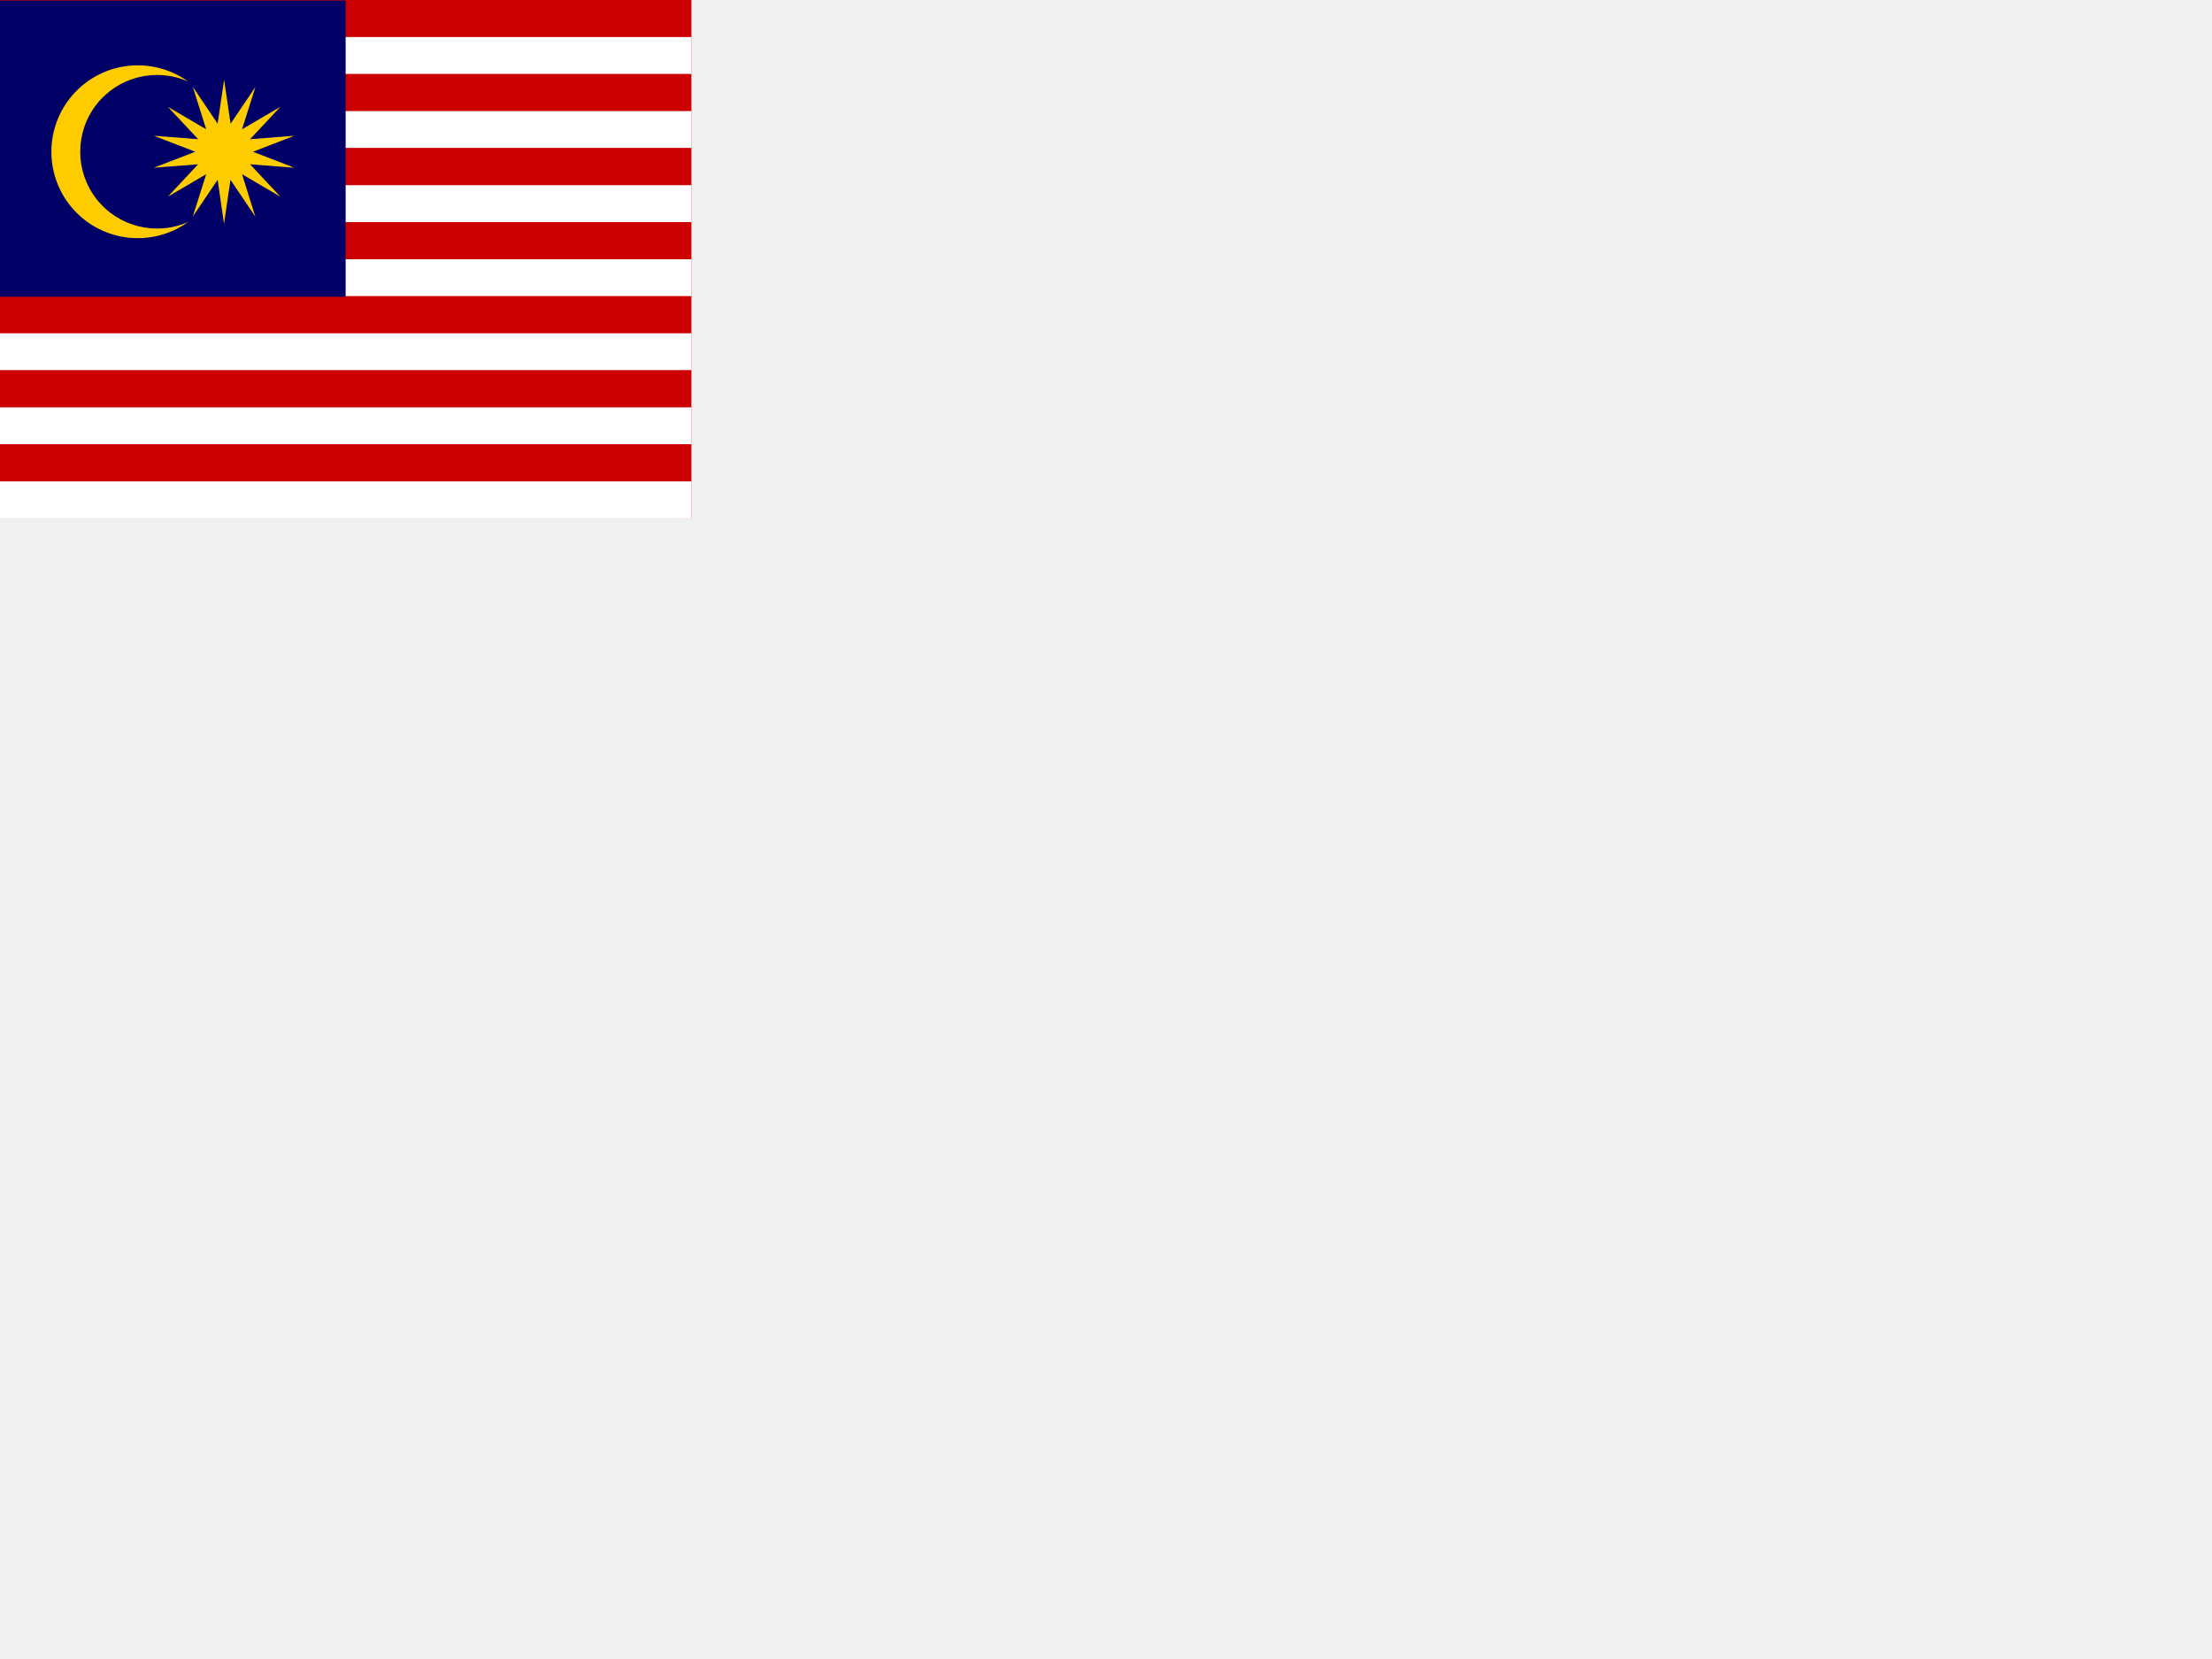
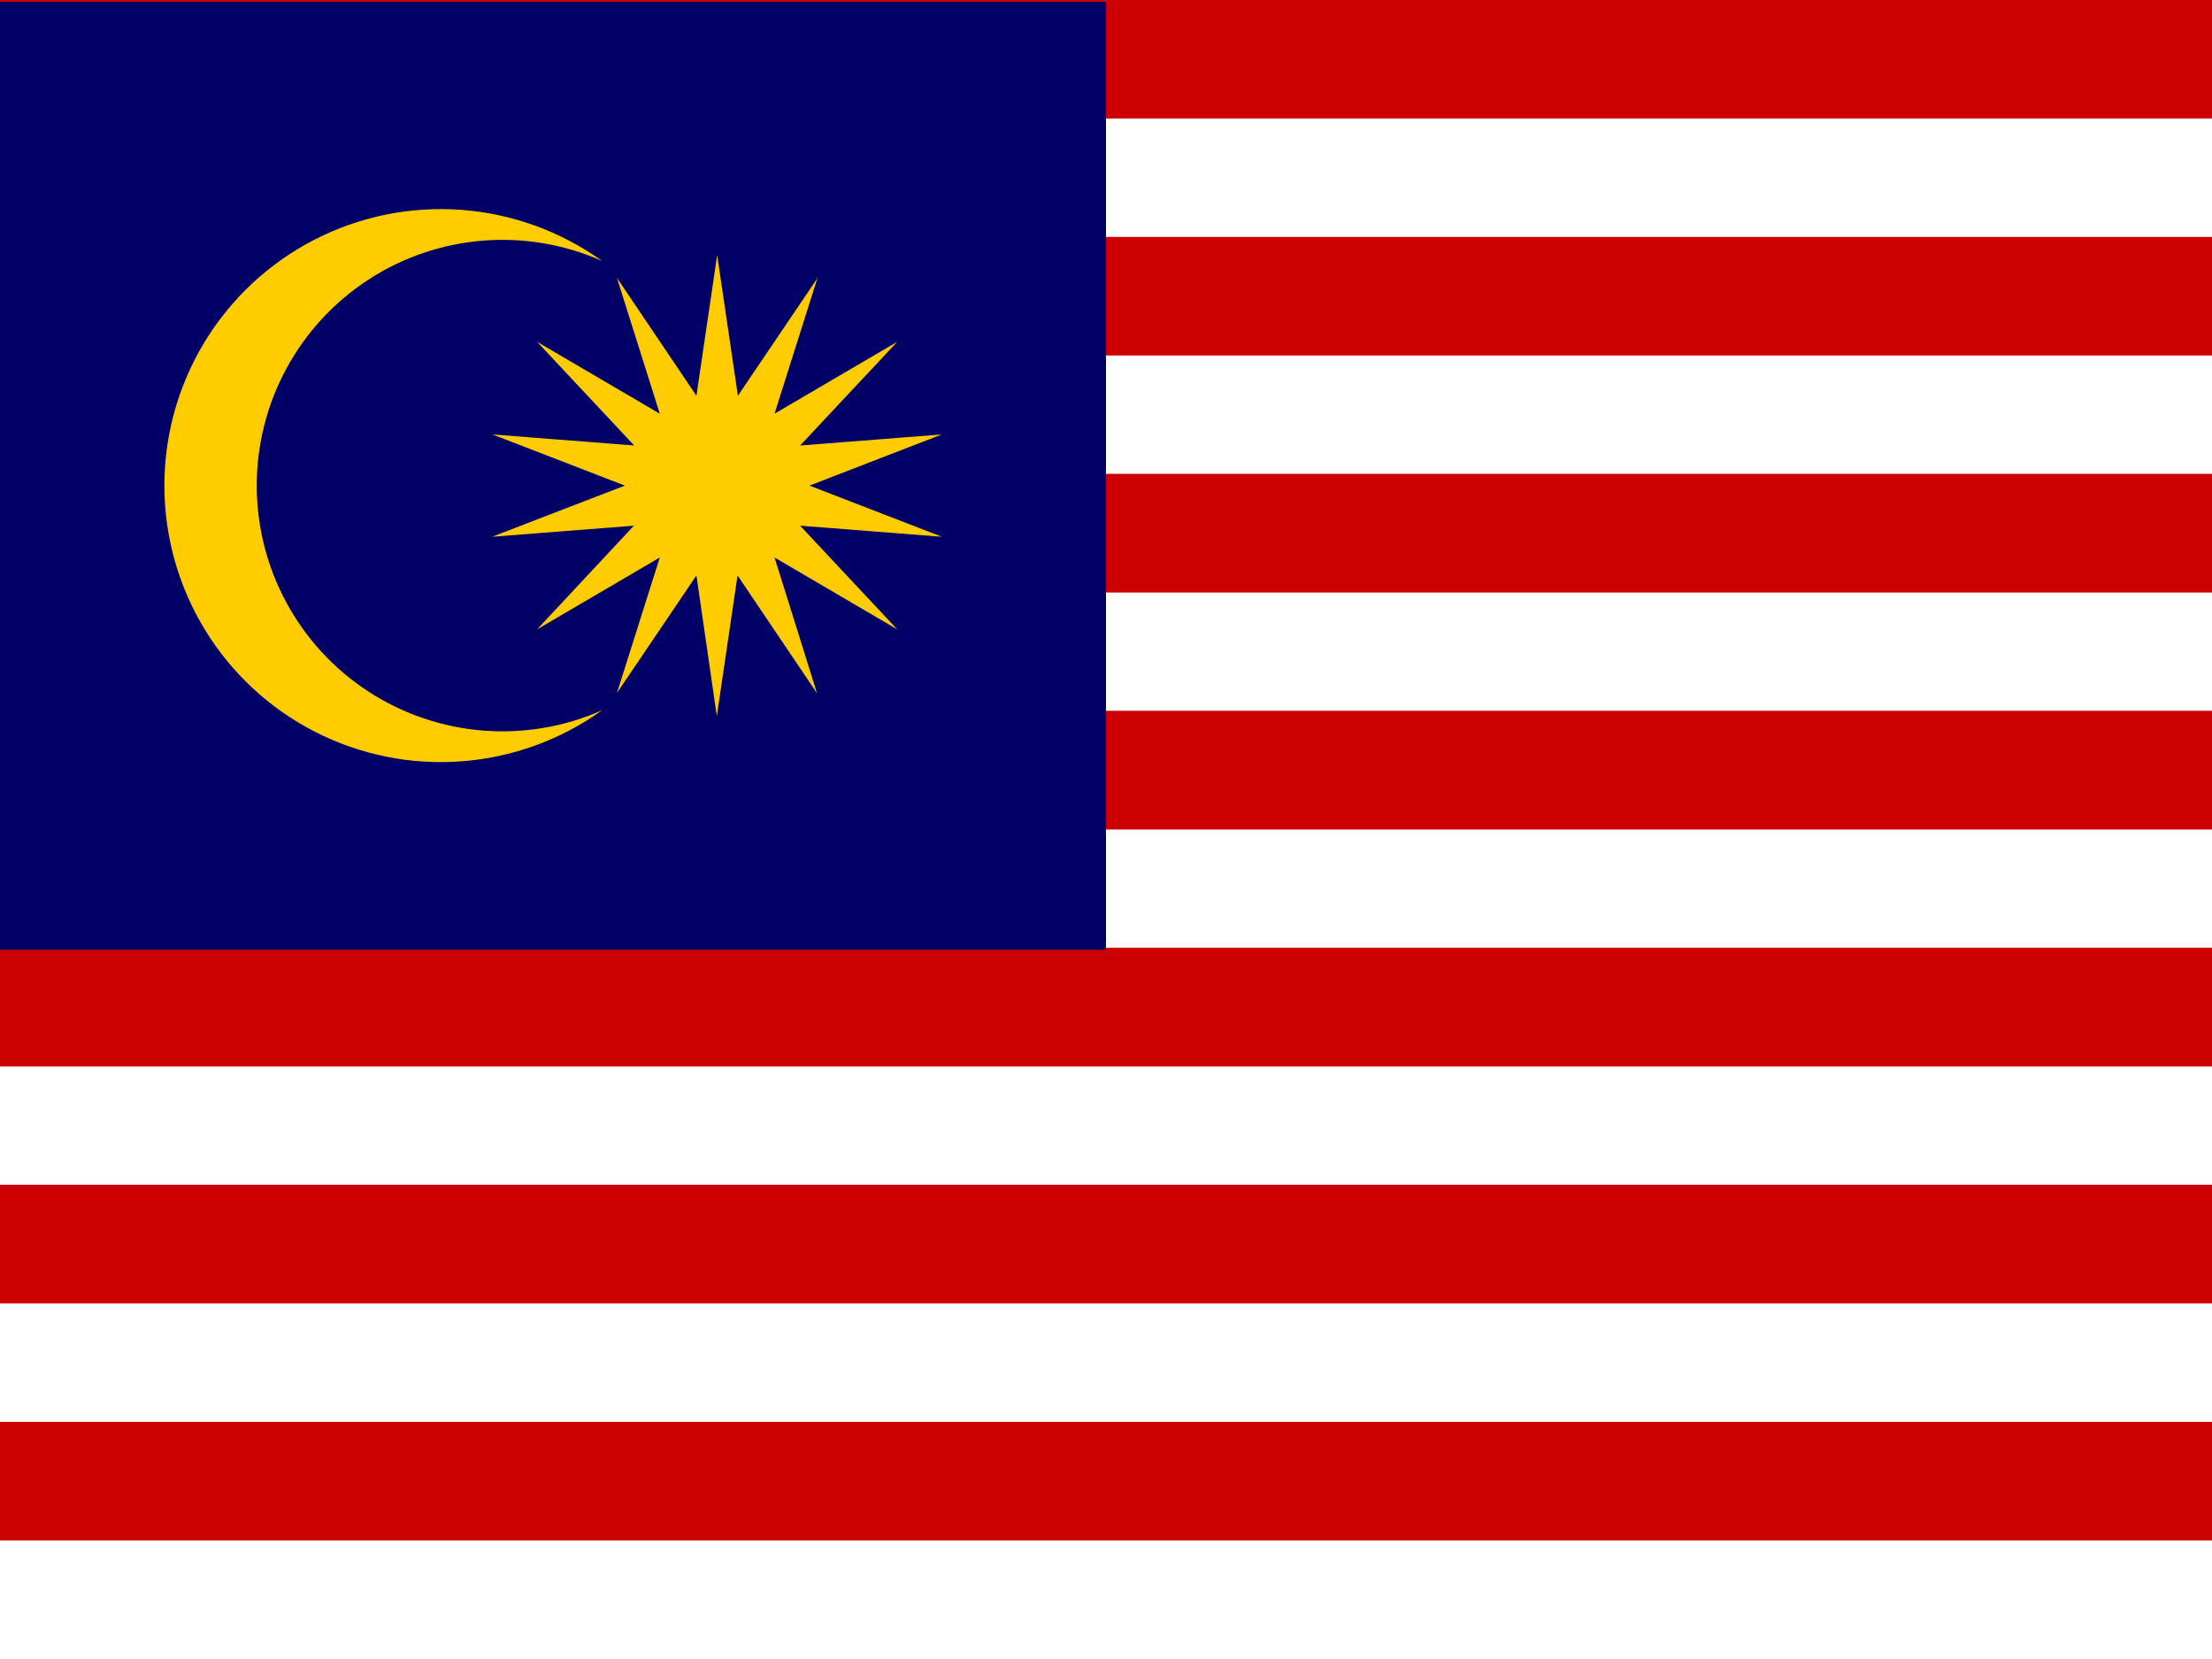
- <svg xmlns="http://www.w3.org/2000/svg" id="flag-icons-my" viewBox="0 0 640 480">
+ <svg xmlns="http://www.w3.org/2000/svg" id="flag-icons-my" fill="none" viewBox="0 0 640 480">
  <g clip-path="url(#a)">
-     <path fill="#C00" d="M0 0h200v150H0V0Z" />
-     <path fill="#C00" d="M0 0h200v10.714H0z" />
-     <path fill="#fff" d="M0 10.714h200v10.714H0z" />
-     <path fill="#C00" d="M0 21.429h200v10.714H0z" />
-     <path fill="#fff" d="M0 32.143h200v10.714H0z" />
-     <path fill="#C00" d="M0 42.857h200v10.714H0z" />
-     <path fill="#fff" d="M0 53.571h200v10.714H0z" />
-     <path fill="#C00" d="M0 64.286h200V75H0z" />
-     <path fill="#fff" d="M0 75h200v10.714H0z" />
-     <path fill="#C00" d="M0 85.714h200v10.714H0z" />
-     <path fill="#fff" d="M0 96.429h200v10.714H0z" />
-     <path fill="#C00" d="M0 107.143h200v10.714H0z" />
-     <path fill="#fff" d="M0 117.857h200v10.714H0z" />
-     <path fill="#C00" d="M0 128.571h200v10.714H0z" />
-     <path fill="#fff" d="M0 139.286h200V150H0z" />
-     <path fill="#006" d="M0 .156h100V85.87H0V.156Z" />
-     <path fill="#FC0" d="m64.843 23.062 1.875 12.72 7.188-10.626-3.875 12.25 11.093-6.5-8.78 9.375 12.812-1-11.97 4.625 11.97 4.625-12.813-1 8.781 9.375-11.093-6.5 3.843 12.281-7.187-10.656-1.875 12.719-1.844-12.719-7.187 10.625 3.875-12.25-11.094 6.5 8.75-9.375-12.813 1 12-4.625-11.968-4.625 12.812 1-8.781-9.375 11.094 6.5-3.875-12.281 7.187 10.656 1.875-12.719Zm-10.406.532a22.22 22.22 0 1 0 0 40.625 25 25 0 1 1 0-40.625Z" />
+     <path fill="#C00" d="M0 0h640v480H0V0Z" />
+     <path fill="#C00" d="M0 0h640v34.286H0z" />
+     <path fill="#fff" d="M0 34.286h640v34.286H0z" />
+     <path fill="#C00" d="M0 68.571h640v34.286H0z" />
+     <path fill="#fff" d="M0 102.857h640v34.286H0z" />
+     <path fill="#C00" d="M0 137.143h640v34.286H0z" />
+     <path fill="#fff" d="M0 171.429h640v34.286H0z" />
+     <path fill="#C00" d="M0 205.714h640V240H0z" />
+     <path fill="#fff" d="M0 240h640v34.286H0z" />
+     <path fill="#C00" d="M0 274.286h640v34.286H0z" />
+     <path fill="#fff" d="M0 308.571h640v34.286H0z" />
+     <path fill="#C00" d="M0 342.857h640v34.286H0z" />
+     <path fill="#fff" d="M0 377.143h640v34.286H0z" />
+     <path fill="#C00" d="M0 411.428h640v34.286H0z" />
+     <path fill="#fff" d="M0 445.714h640V480H0z" />
+     <path fill="#006" d="M0 .5h320v274.285H0V.499Z" />
+     <path fill="#FC0" d="m207.498 73.8 6 40.699 23-34-12.4 39.2 35.5-20.8-28.1 30 41-3.2-38.3 14.8 38.3 14.8-41-3.2 28.1 30-35.5-20.8 12.3 39.3-23-34.1-6 40.7-5.9-40.7-23 34 12.4-39.2-35.5 20.8 28-30-41 3.2 38.4-14.8-38.3-14.8 41 3.2-28.1-30 35.5 20.8-12.4-39.3 23 34.1 6-40.7Zm-33.3 1.7a71.098 71.098 0 0 0-99.913 64.999 71.1 71.1 0 0 0 99.913 65 79.993 79.993 0 0 1-83.168 6.173 80.007 80.007 0 0 1-43.469-71.173 80 80 0 0 1 126.637-65Z" />
  </g>
  <defs>
    <clipPath id="a">
-       <path fill="#fff" d="M0 0h200v150H0z" />
+       <path fill="#fff" d="M0 0h640v480H0z" />
    </clipPath>
  </defs>
</svg>
